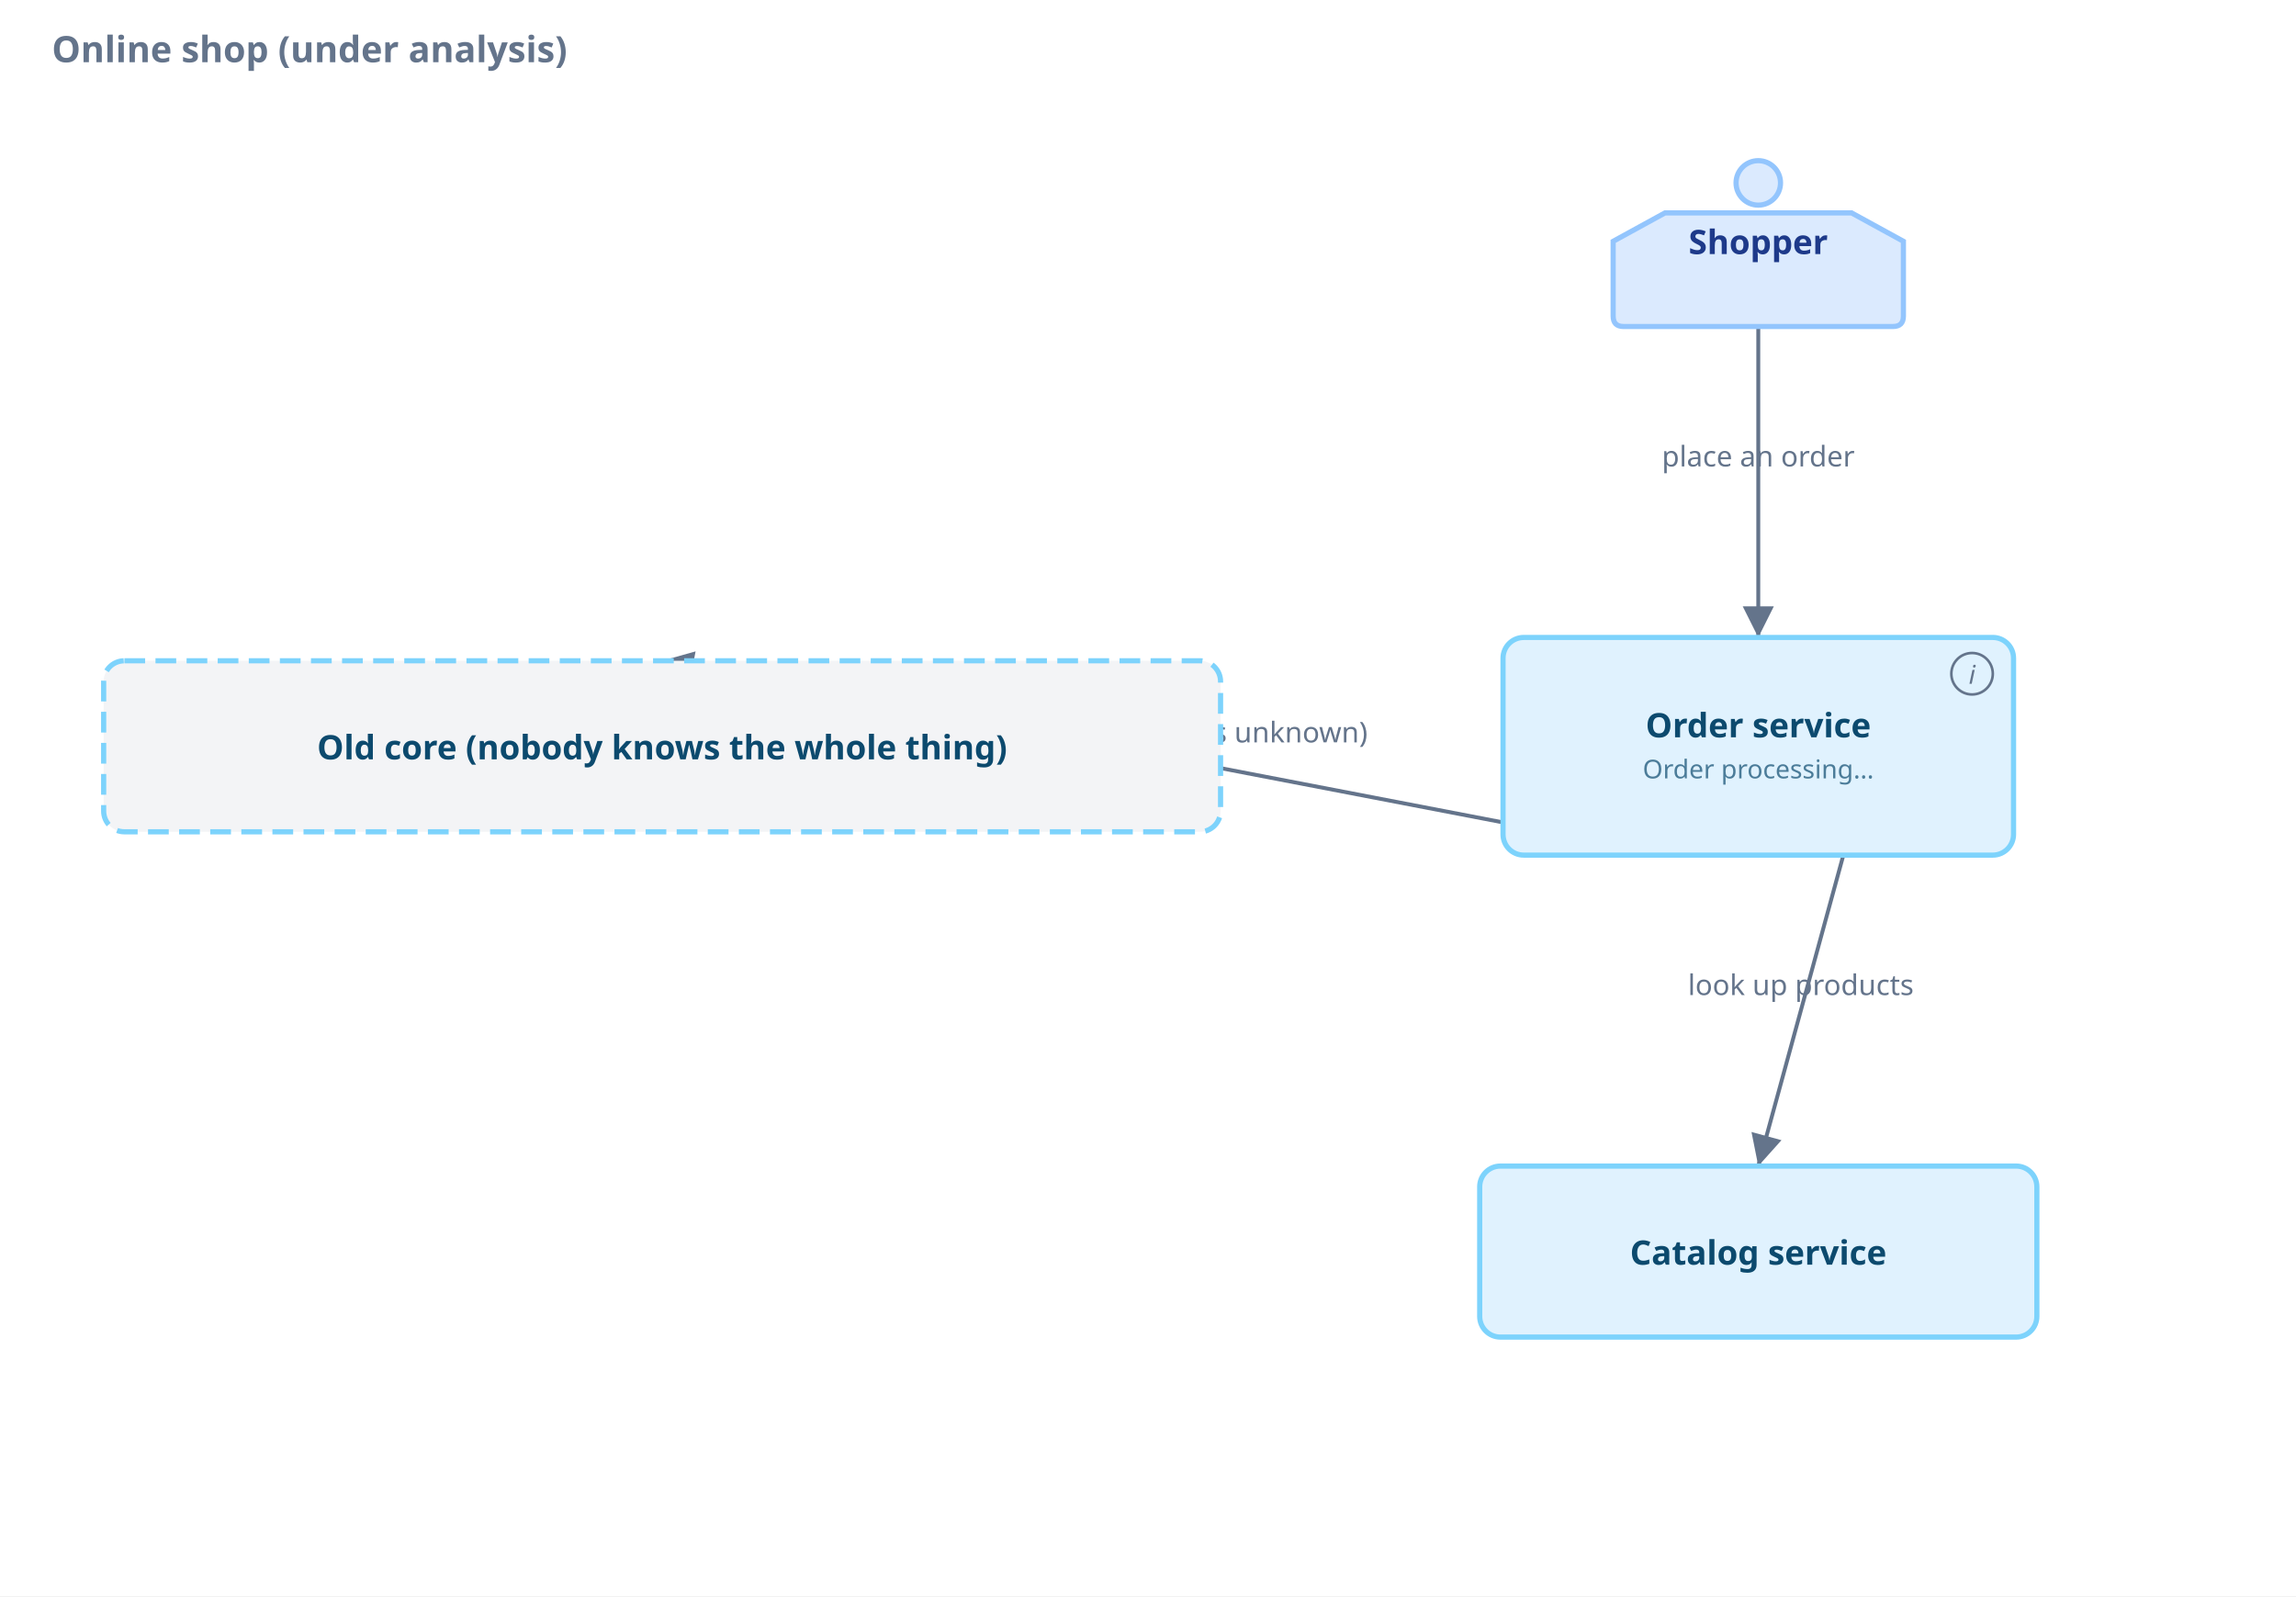
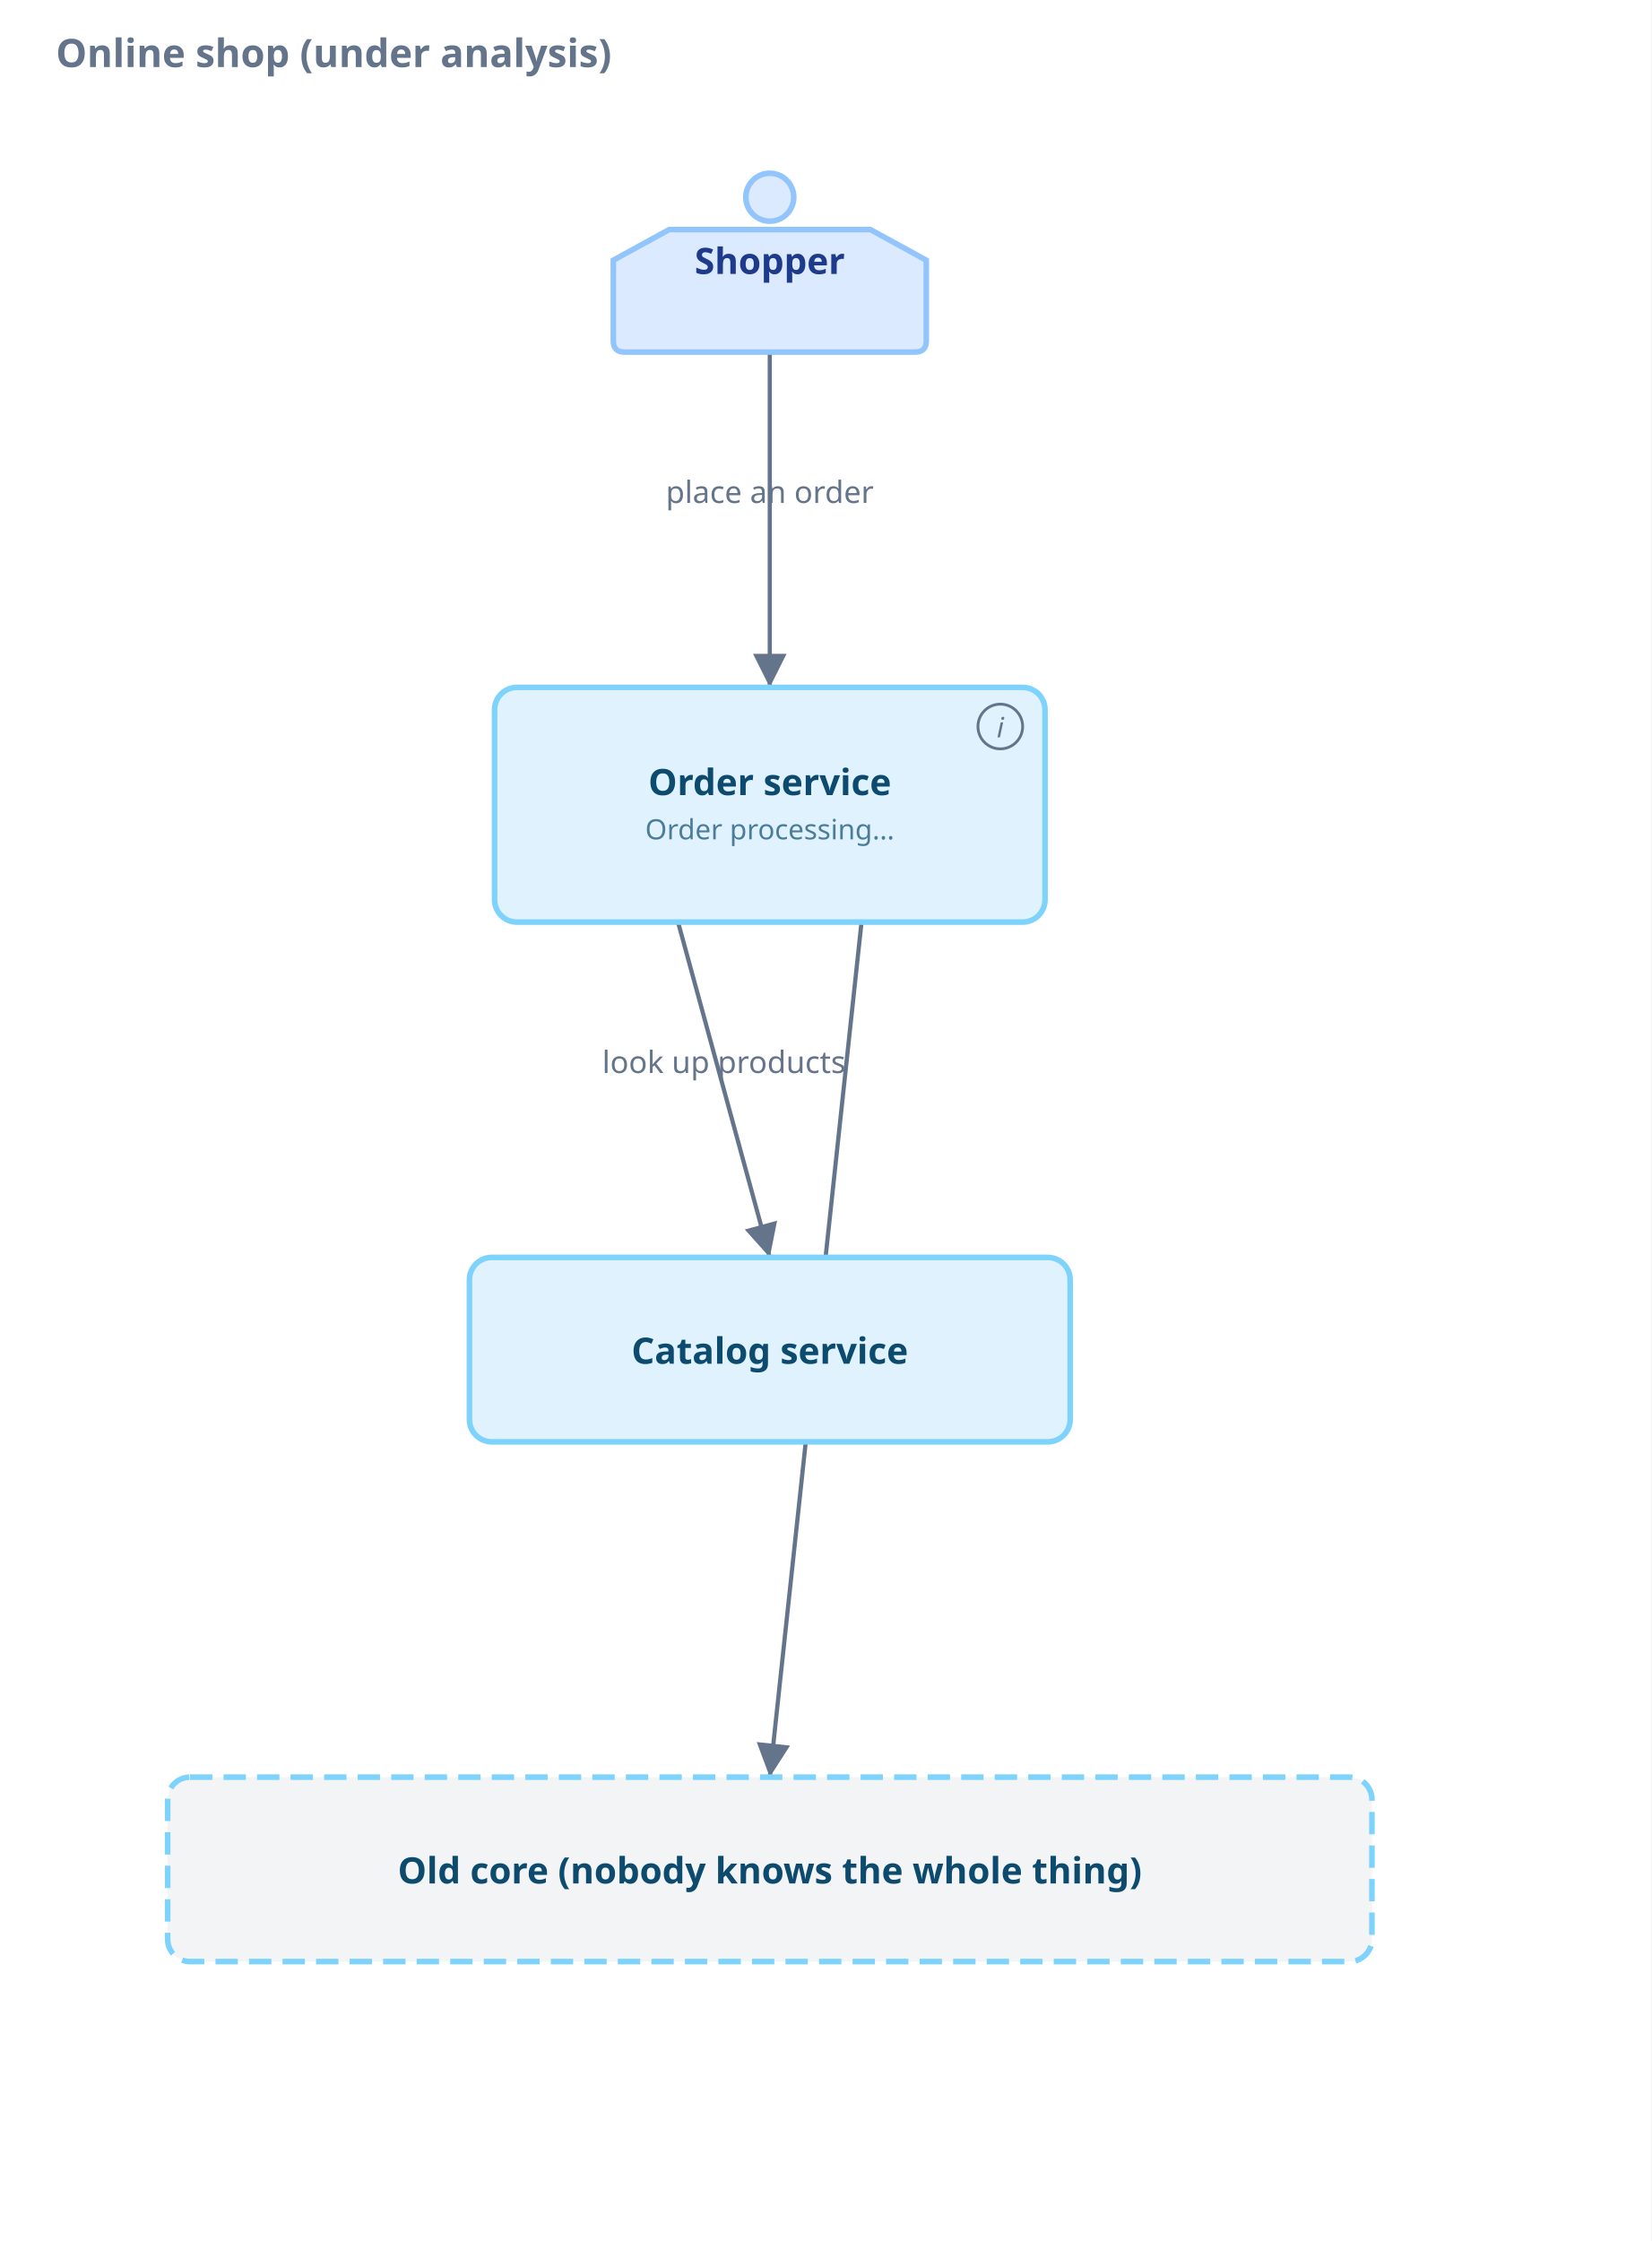
- <svg xmlns="http://www.w3.org/2000/svg" viewBox="0 0 886 616" width="886" height="616">
+ <svg xmlns="http://www.w3.org/2000/svg" viewBox="0 0 591 802" width="591" height="802">
  <defs>
    <marker id="arrow-default" viewBox="0 0 10 10" refX="10" refY="5" markerWidth="8" markerHeight="8" orient="auto-start-reverse">
      <path d="M 0 0 L 10 5 L 0 10 z" fill="#64748B" />
    </marker>
  </defs>
-   <rect width="886" height="616" fill="#FFFFFF" rx="0" />
+   <rect width="591" height="802" fill="#FFFFFF" rx="0" />
  <text x="20" y="24" fill="#64748B" font-size="14px" font-family="sans-serif" font-weight="bold">Online shop (under analysis)</text>
  <g class="edges">
    <g data-edge-from="Customer" data-edge-to="OrderService" data-edge-kind="sync" data-edge-canonical-id="Customer-&gt;OrderService" data-edge-label="place an order" class="krs-edge krs-edge--interactive">
-       <line x1="678.5" y1="126" x2="678.5" y2="246" stroke="transparent" stroke-width="14" stroke-linecap="butt" class="krs-edge__hitline" />
-       <line x1="678.5" y1="126" x2="678.5" y2="246" stroke="#64748B" stroke-width="1.5" marker-end="url(#arrow-default)" />
-       <text x="678.5" y="180" text-anchor="middle" fill="#64748B" font-size="11px" font-family="sans-serif">place an order</text>
+       <line x1="275.5" y1="126" x2="275.5" y2="246" stroke="transparent" stroke-width="14" stroke-linecap="butt" class="krs-edge__hitline" />
+       <line x1="275.5" y1="126" x2="275.5" y2="246" stroke="#64748B" stroke-width="1.5" marker-end="url(#arrow-default)" />
+       <text x="275.5" y="180" text-anchor="middle" fill="#64748B" font-size="11px" font-family="sans-serif">place an order</text>
    </g>
    <g data-edge-from="OrderService" data-edge-to="CatalogService" data-edge-kind="sync" data-edge-canonical-id="OrderService-&gt;CatalogService" data-edge-label="look up products" class="krs-edge krs-edge--interactive">
-       <line x1="711.333" y1="330" x2="678.5" y2="450" stroke="transparent" stroke-width="14" stroke-linecap="butt" class="krs-edge__hitline" />
-       <line x1="711.333" y1="330" x2="678.5" y2="450" stroke="#64748B" stroke-width="1.5" marker-end="url(#arrow-default)" />
-       <text x="694.917" y="384" text-anchor="middle" fill="#64748B" font-size="11px" font-family="sans-serif">look up products</text>
+       <line x1="242.667" y1="330" x2="275.5" y2="450" stroke="transparent" stroke-width="14" stroke-linecap="butt" class="krs-edge__hitline" />
+       <line x1="242.667" y1="330" x2="275.5" y2="450" stroke="#64748B" stroke-width="1.5" marker-end="url(#arrow-default)" />
+       <text x="259.083" y="384" text-anchor="middle" fill="#64748B" font-size="11px" font-family="sans-serif">look up products</text>
    </g>
    <g data-edge-from="OrderService" data-edge-to="Legacy" data-edge-kind="sync" data-edge-canonical-id="OrderService-&gt;Legacy" data-edge-label="query stock (details unknown)" class="krs-edge krs-edge--interactive">
-       <line x1="645.667" y1="330" x2="255.5" y2="255" stroke="transparent" stroke-width="14" stroke-linecap="butt" class="krs-edge__hitline" />
-       <line x1="645.667" y1="330" x2="255.5" y2="255" stroke="#64748B" stroke-width="1.5" marker-end="url(#arrow-default)" />
-       <text x="450.583" y="286.5" text-anchor="middle" fill="#64748B" font-size="11px" font-family="sans-serif">query stock (details unknown)</text>
+       <line x1="308.333" y1="330" x2="275.5" y2="636" stroke="transparent" stroke-width="14" stroke-linecap="butt" class="krs-edge__hitline" />
+       <line x1="308.333" y1="330" x2="275.5" y2="636" stroke="#64748B" stroke-width="1.5" marker-end="url(#arrow-default)" />
+       <text x="291.917" y="477" text-anchor="middle" fill="#64748B" font-size="11px" font-family="sans-serif">query stock (details unknown)</text>
    </g>
  </g>
  <g class="nodes">
    <g data-node-id="Customer" data-node-kind="user" data-has-children="false" data-has-description="false">
-       <circle cx="678.5" cy="70.58" r="8.58" fill="#DBEAFE" stroke="#93C5FD" stroke-width="2" />
-       <path d="M642.5 82.16 L714.5 82.16 L734.5 93.12 L734.5 122 Q734.5 126 730.5 126 L626.5 126 Q622.5 126 622.5 122 L622.5 93.12 Z" fill="#DBEAFE" stroke="#93C5FD" stroke-width="2" />
-       <text x="678.5" y="93" text-anchor="middle" dominant-baseline="central" fill="#1E3A8A" font-size="13px" font-weight="bold" font-family="sans-serif">Shopper</text>
+       <circle cx="275.5" cy="70.58" r="8.58" fill="#DBEAFE" stroke="#93C5FD" stroke-width="2" />
+       <path d="M239.5 82.16 L311.5 82.16 L331.5 93.12 L331.5 122 Q331.5 126 327.5 126 L223.5 126 Q219.5 126 219.5 122 L219.5 93.12 Z" fill="#DBEAFE" stroke="#93C5FD" stroke-width="2" />
+       <text x="275.5" y="93" text-anchor="middle" dominant-baseline="central" fill="#1E3A8A" font-size="13px" font-weight="bold" font-family="sans-serif">Shopper</text>
    </g>
    <g data-node-id="OrderService" data-node-kind="service" data-has-children="false" data-has-description="true">
-       <rect x="580" y="246" width="197" height="84" rx="8" ry="8" fill="#E0F2FE" stroke="#7DD3FC" stroke-width="2" />
-       <text x="678.5" y="279.5" text-anchor="middle" dominant-baseline="central" fill="#0C4A6E" font-size="13px" font-weight="bold" font-family="sans-serif">Order service</text>
-       <text x="678.5" y="296.5" text-anchor="middle" dominant-baseline="central" fill="#0C4A6E" font-size="10px" font-family="sans-serif" opacity="0.7">Order processing…</text>
+       <rect x="177" y="246" width="197" height="84" rx="8" ry="8" fill="#E0F2FE" stroke="#7DD3FC" stroke-width="2" />
+       <text x="275.5" y="279.5" text-anchor="middle" dominant-baseline="central" fill="#0C4A6E" font-size="13px" font-weight="bold" font-family="sans-serif">Order service</text>
+       <text x="275.5" y="296.5" text-anchor="middle" dominant-baseline="central" fill="#0C4A6E" font-size="10px" font-family="sans-serif" opacity="0.7">Order processing…</text>
      <g data-info-button="OrderService" style="cursor: pointer" pointer-events="all">
-         <circle cx="761" cy="260" r="8" fill="transparent" stroke="#64748B" stroke-width="1" />
-         <text x="761" y="260" text-anchor="middle" dominant-baseline="central" fill="#64748B" font-size="10px" font-family="sans-serif" font-style="italic">i</text>
+         <circle cx="358" cy="260" r="8" fill="transparent" stroke="#64748B" stroke-width="1" />
+         <text x="358" y="260" text-anchor="middle" dominant-baseline="central" fill="#64748B" font-size="10px" font-family="sans-serif" font-style="italic">i</text>
      </g>
    </g>
    <g data-node-id="CatalogService" data-node-kind="service" data-has-children="false" data-has-description="false">
-       <rect x="571" y="450" width="215" height="66" rx="8" ry="8" fill="#E0F2FE" stroke="#7DD3FC" stroke-width="2" />
-       <text x="678.5" y="483" text-anchor="middle" dominant-baseline="central" fill="#0C4A6E" font-size="13px" font-weight="bold" font-family="sans-serif">Catalog service</text>
+       <rect x="168" y="450" width="215" height="66" rx="8" ry="8" fill="#E0F2FE" stroke="#7DD3FC" stroke-width="2" />
+       <text x="275.5" y="483" text-anchor="middle" dominant-baseline="central" fill="#0C4A6E" font-size="13px" font-weight="bold" font-family="sans-serif">Catalog service</text>
    </g>
    <g data-node-id="Legacy" data-node-kind="service" data-has-children="false" data-has-description="false">
-       <rect x="40" y="255" width="431" height="66" rx="8" ry="8" fill="#F3F4F6" stroke="#7DD3FC" stroke-width="2" stroke-dasharray="8 4" />
-       <text x="255.5" y="288" text-anchor="middle" dominant-baseline="central" fill="#0C4A6E" font-size="13px" font-weight="bold" font-family="sans-serif">Old core (nobody knows the whole thing)</text>
+       <rect x="60" y="636" width="431" height="66" rx="8" ry="8" fill="#F3F4F6" stroke="#7DD3FC" stroke-width="2" stroke-dasharray="8 4" />
+       <text x="275.5" y="669" text-anchor="middle" dominant-baseline="central" fill="#0C4A6E" font-size="13px" font-weight="bold" font-family="sans-serif">Old core (nobody knows the whole thing)</text>
    </g>
  </g>
</svg>
